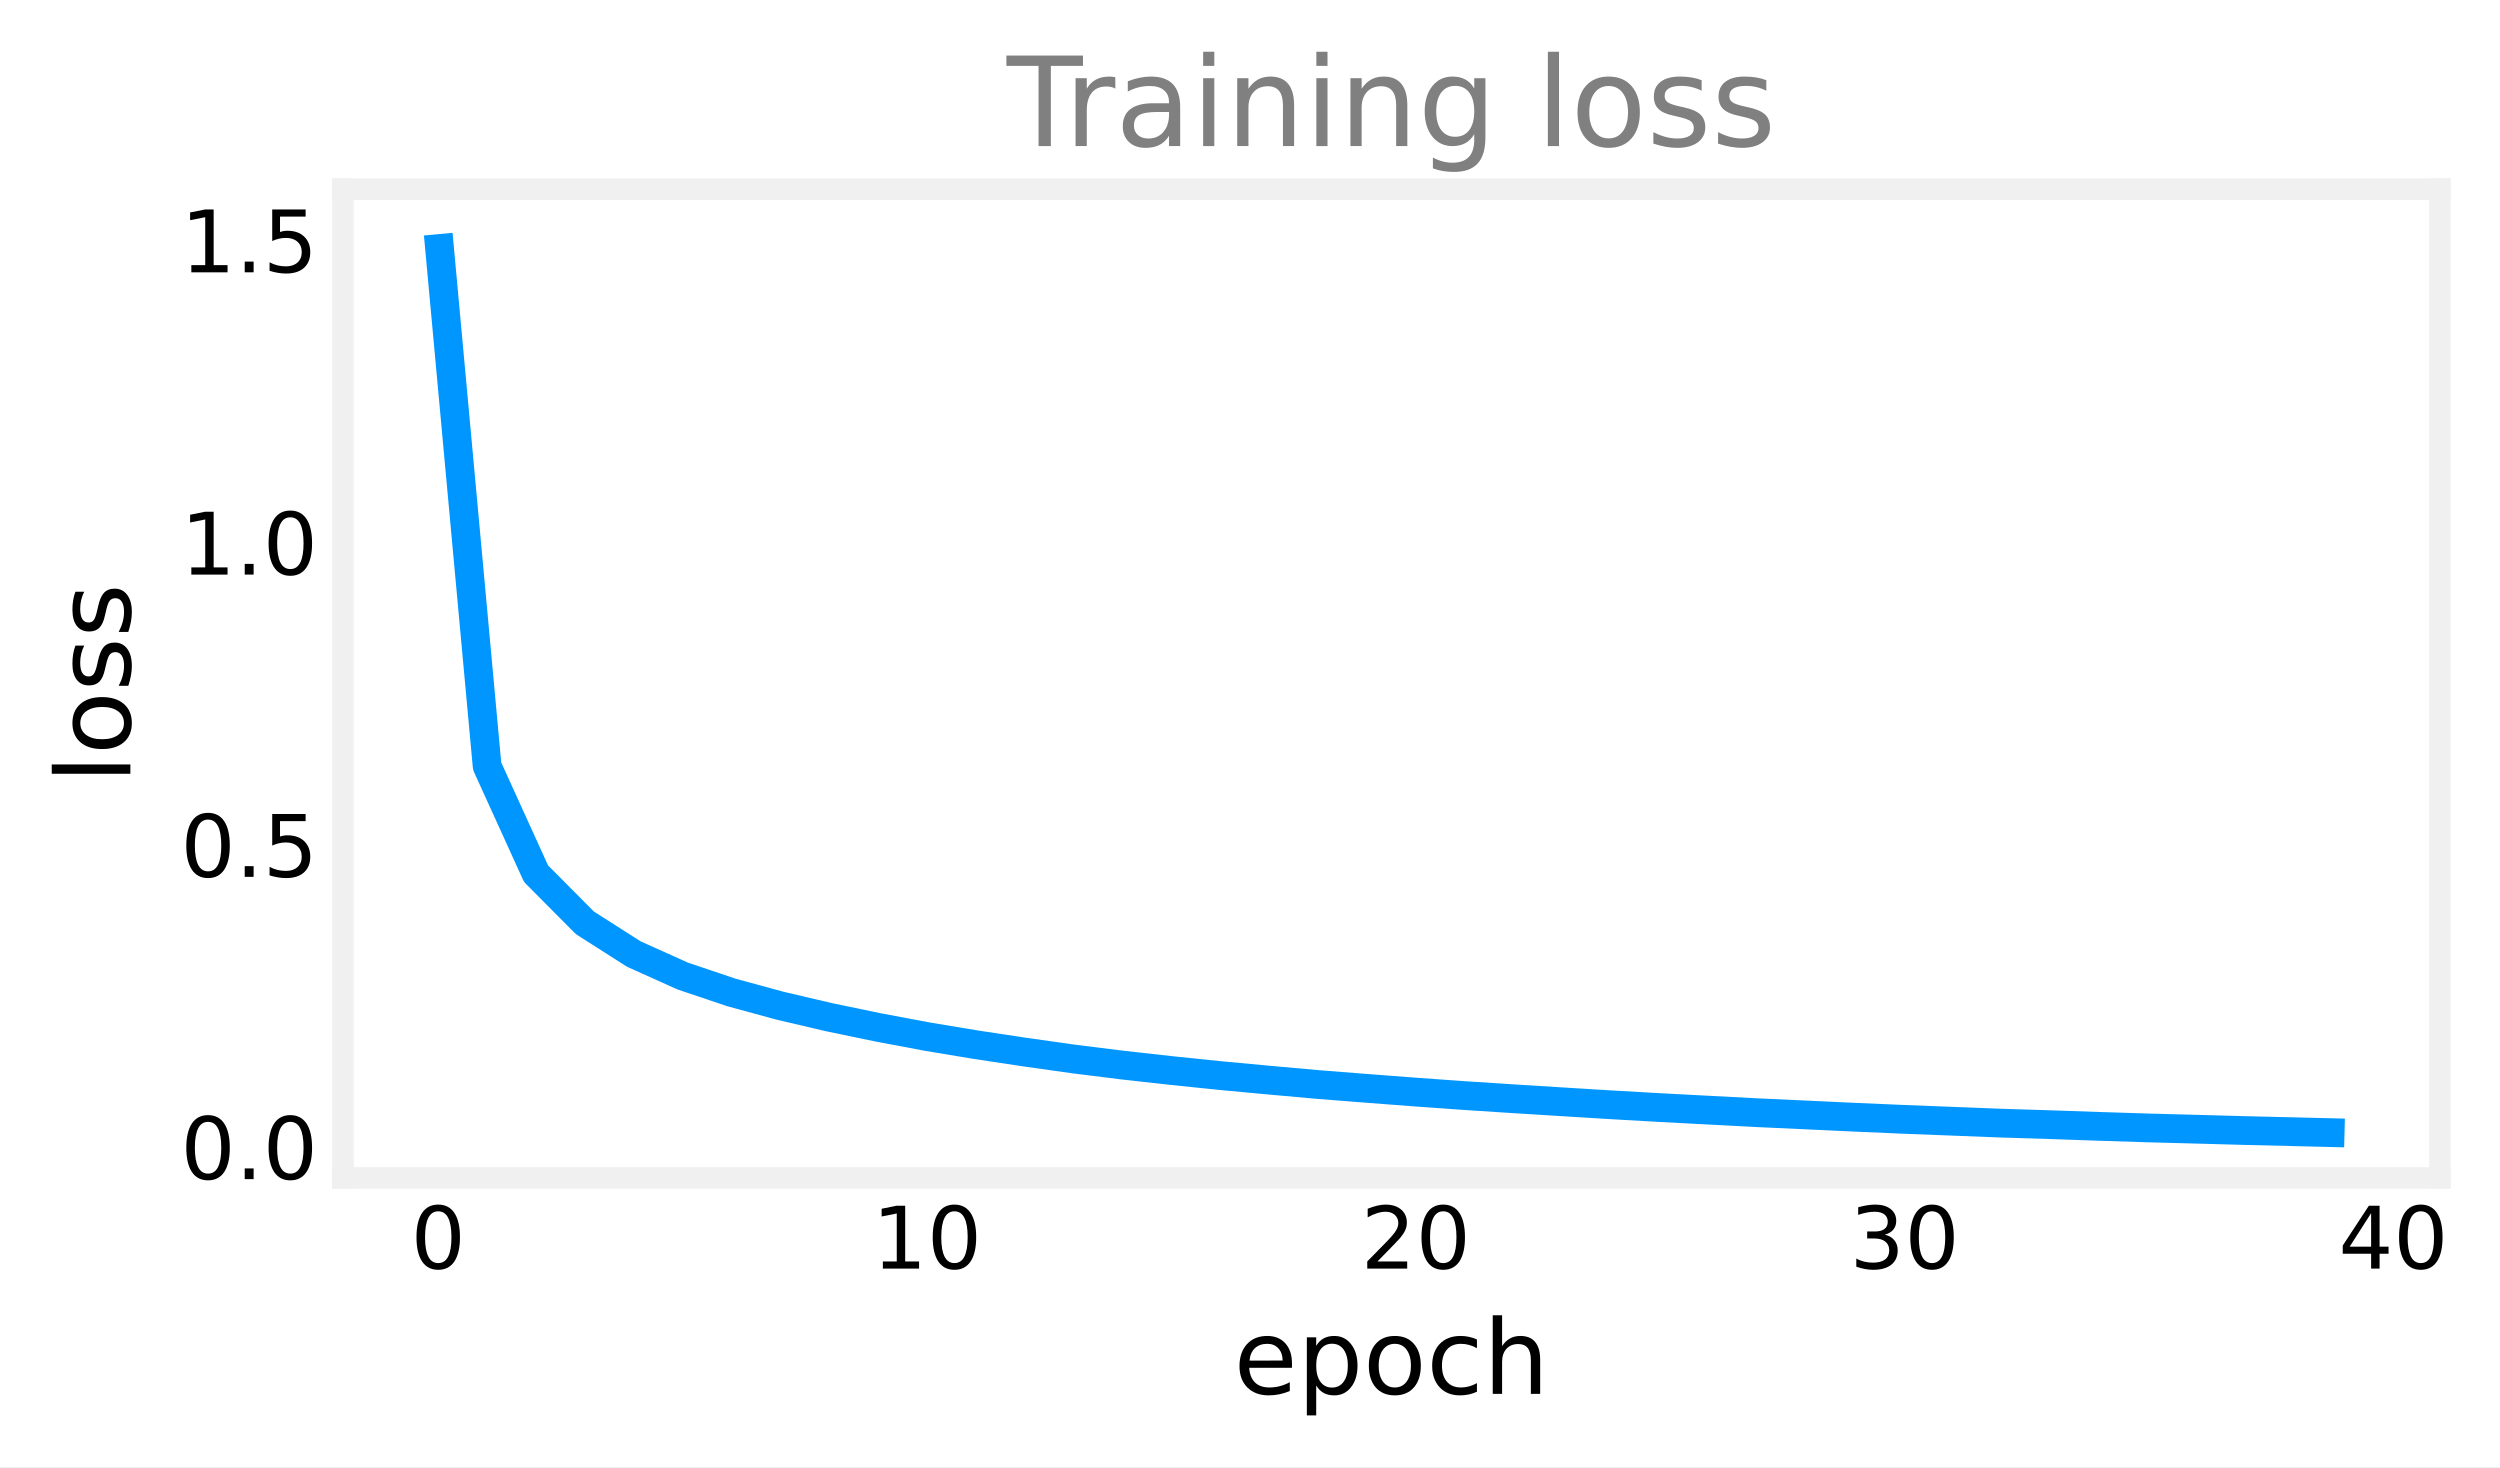
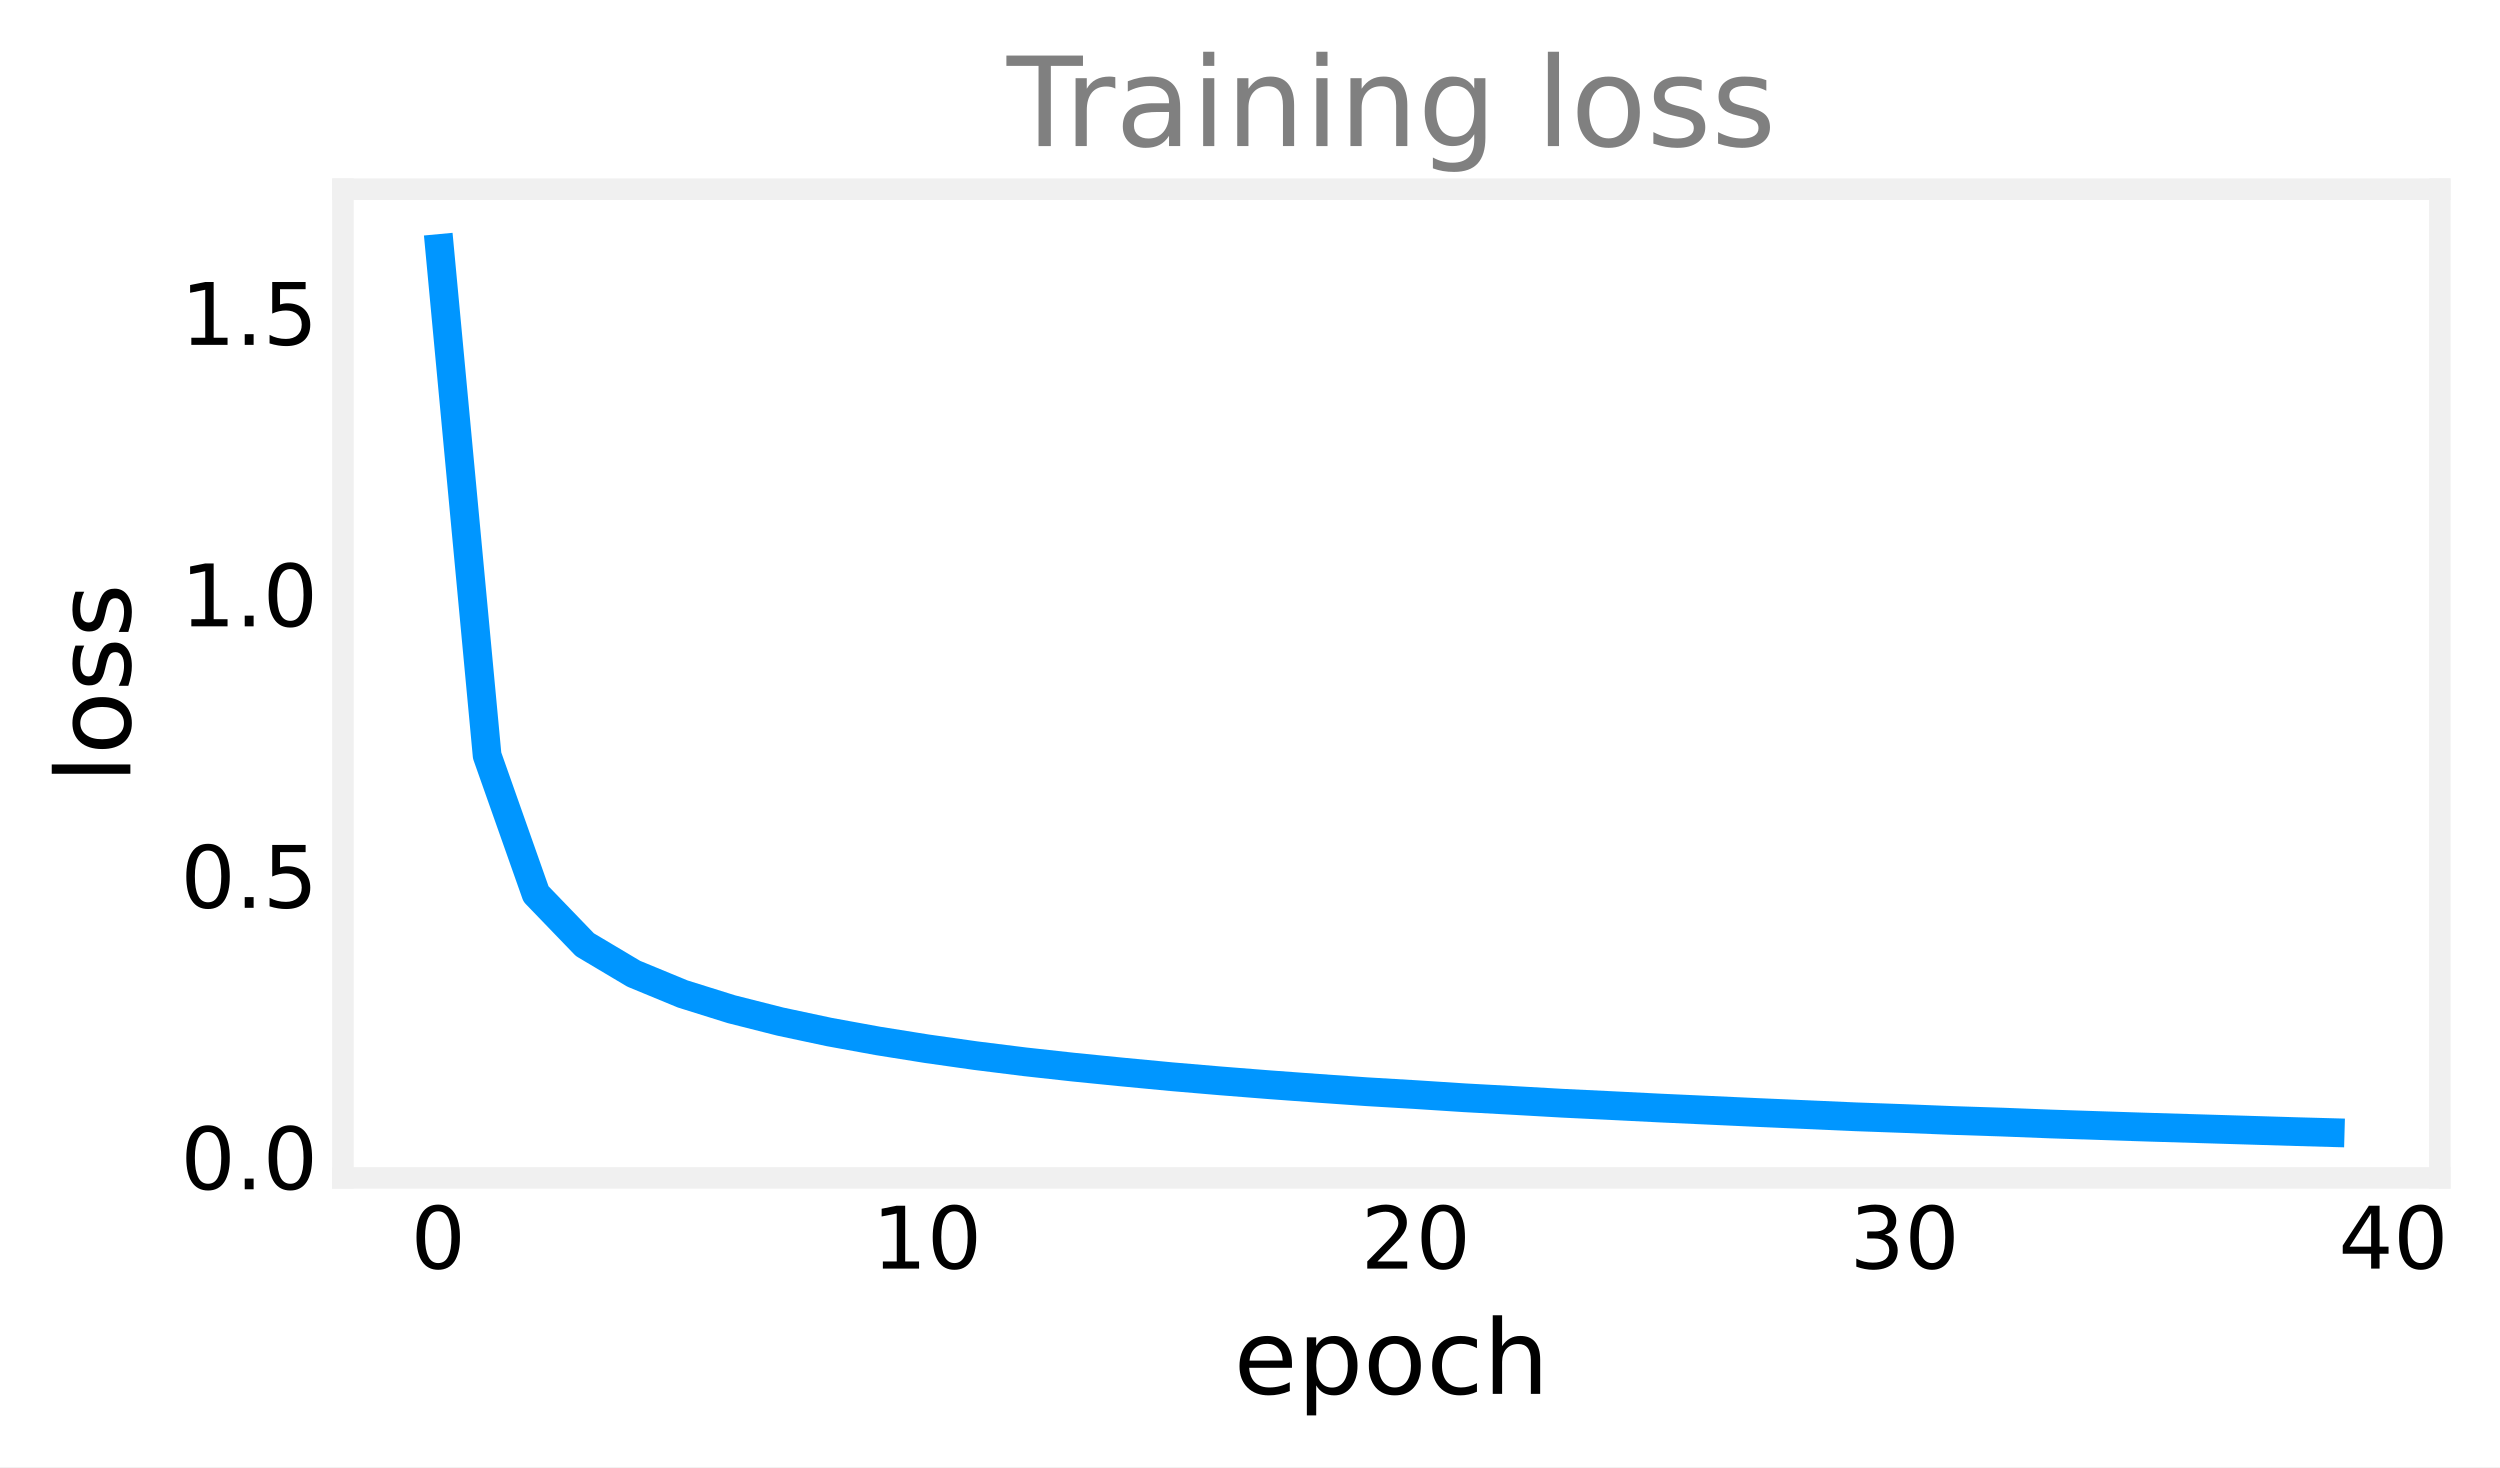
<svg xmlns="http://www.w3.org/2000/svg" xmlns:xlink="http://www.w3.org/1999/xlink" width="347.883pt" height="204.16pt" viewBox="0 0 347.883 204.16" version="1.1">
  <defs>
    <style type="text/css">*{stroke-linejoin: round; stroke-linecap: butt}</style>
  </defs>
  <g id="figure_1">
    <g id="patch_1">
      <path d="M 0 204.16  L 347.883 204.16  L 347.883 0  L 0 0  z " style="fill: #ffffff" />
    </g>
    <g id="axes_1">
      <g id="patch_2">
        <path d="M 47.72 163.91  L 339.51 163.91  L 339.51 26.33  L 47.72 26.33  z " style="fill: #ffffff" />
      </g>
      <g id="matplotlib.axis_1">
        <g id="xtick_1">
          <g id="line2d_1" />
          <g id="text_1">
            <g transform="translate(57.16591 176.5282) scale(0.12 -0.12)">
              <defs>
                <path id="DejaVuSans-30" d="M 2034 4250  Q 1547 4250 1301 3770  Q 1056 3291 1056 2328  Q 1056 1369 1301 889  Q 1547 409 2034 409  Q 2525 409 2770 889  Q 3016 1369 3016 2328  Q 3016 3291 2770 3770  Q 2525 4250 2034 4250  z M 2034 4750  Q 2819 4750 3233 4129  Q 3647 3509 3647 2328  Q 3647 1150 3233 529  Q 2819 -91 2034 -91  Q 1250 -91 836 529  Q 422 1150 422 2328  Q 422 3509 836 4129  Q 1250 4750 2034 4750  z " transform="scale(0.015625)" />
              </defs>
              <use xlink:href="#DejaVuSans-30" />
            </g>
          </g>
        </g>
        <g id="xtick_2">
          <g id="line2d_2" />
          <g id="text_2">
            <g transform="translate(121.3646 176.5282) scale(0.12 -0.12)">
              <defs>
                <path id="DejaVuSans-31" d="M 794 531  L 1825 531  L 1825 4091  L 703 3866  L 703 4441  L 1819 4666  L 2450 4666  L 2450 531  L 3481 531  L 3481 0  L 794 0  L 794 531  z " transform="scale(0.015625)" />
              </defs>
              <use xlink:href="#DejaVuSans-31" />
              <use xlink:href="#DejaVuSans-30" transform="translate(63.62305 0)" />
            </g>
          </g>
        </g>
        <g id="xtick_3">
          <g id="line2d_3" />
          <g id="text_3">
            <g transform="translate(189.3808 176.5282) scale(0.12 -0.12)">
              <defs>
                <path id="DejaVuSans-32" d="M 1228 531  L 3431 531  L 3431 0  L 469 0  L 469 531  Q 828 903 1448 1529  Q 2069 2156 2228 2338  Q 2531 2678 2651 2914  Q 2772 3150 2772 3378  Q 2772 3750 2511 3984  Q 2250 4219 1831 4219  Q 1534 4219 1204 4116  Q 875 4013 500 3803  L 500 4441  Q 881 4594 1212 4672  Q 1544 4750 1819 4750  Q 2544 4750 2975 4387  Q 3406 4025 3406 3419  Q 3406 3131 3298 2873  Q 3191 2616 2906 2266  Q 2828 2175 2409 1742  Q 1991 1309 1228 531  z " transform="scale(0.015625)" />
              </defs>
              <use xlink:href="#DejaVuSans-32" />
              <use xlink:href="#DejaVuSans-30" transform="translate(63.62305 0)" />
            </g>
          </g>
        </g>
        <g id="xtick_4">
          <g id="line2d_4" />
          <g id="text_4">
            <g transform="translate(257.3971 176.5282) scale(0.12 -0.12)">
              <defs>
                <path id="DejaVuSans-33" d="M 2597 2516  Q 3050 2419 3304 2112  Q 3559 1806 3559 1356  Q 3559 666 3084 287  Q 2609 -91 1734 -91  Q 1441 -91 1130 -33  Q 819 25 488 141  L 488 750  Q 750 597 1062 519  Q 1375 441 1716 441  Q 2309 441 2620 675  Q 2931 909 2931 1356  Q 2931 1769 2642 2001  Q 2353 2234 1838 2234  L 1294 2234  L 1294 2753  L 1863 2753  Q 2328 2753 2575 2939  Q 2822 3125 2822 3475  Q 2822 3834 2567 4026  Q 2313 4219 1838 4219  Q 1578 4219 1281 4162  Q 984 4106 628 3988  L 628 4550  Q 988 4650 1302 4700  Q 1616 4750 1894 4750  Q 2613 4750 3031 4423  Q 3450 4097 3450 3541  Q 3450 3153 3228 2886  Q 3006 2619 2597 2516  z " transform="scale(0.015625)" />
              </defs>
              <use xlink:href="#DejaVuSans-33" />
              <use xlink:href="#DejaVuSans-30" transform="translate(63.62305 0)" />
            </g>
          </g>
        </g>
        <g id="xtick_5">
          <g id="line2d_5" />
          <g id="text_5">
            <g transform="translate(325.4133 176.5282) scale(0.12 -0.12)">
              <defs>
                <path id="DejaVuSans-34" d="M 2419 4116  L 825 1625  L 2419 1625  L 2419 4116  z M 2253 4666  L 3047 4666  L 3047 1625  L 3713 1625  L 3713 1100  L 3047 1100  L 3047 0  L 2419 0  L 2419 1100  L 313 1100  L 313 1709  L 2253 4666  z " transform="scale(0.015625)" />
              </defs>
              <use xlink:href="#DejaVuSans-34" />
              <use xlink:href="#DejaVuSans-30" transform="translate(63.62305 0)" />
            </g>
          </g>
        </g>
        <g id="text_6">
          <g transform="translate(171.6865 193.9656) scale(0.144 -0.144)">
            <defs>
              <path id="DejaVuSans-65" d="M 3597 1894  L 3597 1613  L 953 1613  Q 991 1019 1311 708  Q 1631 397 2203 397  Q 2534 397 2845 478  Q 3156 559 3463 722  L 3463 178  Q 3153 47 2828 -22  Q 2503 -91 2169 -91  Q 1331 -91 842 396  Q 353 884 353 1716  Q 353 2575 817 3079  Q 1281 3584 2069 3584  Q 2775 3584 3186 3129  Q 3597 2675 3597 1894  z M 3022 2063  Q 3016 2534 2758 2815  Q 2500 3097 2075 3097  Q 1594 3097 1305 2825  Q 1016 2553 972 2059  L 3022 2063  z " transform="scale(0.015625)" />
              <path id="DejaVuSans-70" d="M 1159 525  L 1159 -1331  L 581 -1331  L 581 3500  L 1159 3500  L 1159 2969  Q 1341 3281 1617 3432  Q 1894 3584 2278 3584  Q 2916 3584 3314 3078  Q 3713 2572 3713 1747  Q 3713 922 3314 415  Q 2916 -91 2278 -91  Q 1894 -91 1617 61  Q 1341 213 1159 525  z M 3116 1747  Q 3116 2381 2855 2742  Q 2594 3103 2138 3103  Q 1681 3103 1420 2742  Q 1159 2381 1159 1747  Q 1159 1113 1420 752  Q 1681 391 2138 391  Q 2594 391 2855 752  Q 3116 1113 3116 1747  z " transform="scale(0.015625)" />
              <path id="DejaVuSans-6f" d="M 1959 3097  Q 1497 3097 1228 2736  Q 959 2375 959 1747  Q 959 1119 1226 758  Q 1494 397 1959 397  Q 2419 397 2687 759  Q 2956 1122 2956 1747  Q 2956 2369 2687 2733  Q 2419 3097 1959 3097  z M 1959 3584  Q 2709 3584 3137 3096  Q 3566 2609 3566 1747  Q 3566 888 3137 398  Q 2709 -91 1959 -91  Q 1206 -91 779 398  Q 353 888 353 1747  Q 353 2609 779 3096  Q 1206 3584 1959 3584  z " transform="scale(0.015625)" />
              <path id="DejaVuSans-63" d="M 3122 3366  L 3122 2828  Q 2878 2963 2633 3030  Q 2388 3097 2138 3097  Q 1578 3097 1268 2742  Q 959 2388 959 1747  Q 959 1106 1268 751  Q 1578 397 2138 397  Q 2388 397 2633 464  Q 2878 531 3122 666  L 3122 134  Q 2881 22 2623 -34  Q 2366 -91 2075 -91  Q 1284 -91 818 406  Q 353 903 353 1747  Q 353 2603 823 3093  Q 1294 3584 2113 3584  Q 2378 3584 2631 3529  Q 2884 3475 3122 3366  z " transform="scale(0.015625)" />
              <path id="DejaVuSans-68" d="M 3513 2113  L 3513 0  L 2938 0  L 2938 2094  Q 2938 2591 2744 2837  Q 2550 3084 2163 3084  Q 1697 3084 1428 2787  Q 1159 2491 1159 1978  L 1159 0  L 581 0  L 581 4863  L 1159 4863  L 1159 2956  Q 1366 3272 1645 3428  Q 1925 3584 2291 3584  Q 2894 3584 3203 3211  Q 3513 2838 3513 2113  z " transform="scale(0.015625)" />
            </defs>
            <use xlink:href="#DejaVuSans-65" />
            <use xlink:href="#DejaVuSans-70" transform="translate(61.52344 0)" />
            <use xlink:href="#DejaVuSans-6f" transform="translate(125 0)" />
            <use xlink:href="#DejaVuSans-63" transform="translate(186.1816 0)" />
            <use xlink:href="#DejaVuSans-68" transform="translate(241.1621 0)" />
          </g>
        </g>
      </g>
      <g id="matplotlib.axis_2">
        <g id="ytick_1">
          <g id="line2d_6" />
          <g id="text_7">
-             <g transform="translate(25.1365 164.0797) scale(0.12 -0.12)">
+             <g transform="translate(25.1365 165.4927) scale(0.12 -0.12)">
              <defs>
                <path id="DejaVuSans-2e" d="M 684 794  L 1344 794  L 1344 0  L 684 0  L 684 794  z " transform="scale(0.015625)" />
              </defs>
              <use xlink:href="#DejaVuSans-30" />
              <use xlink:href="#DejaVuSans-2e" transform="translate(63.62305 0)" />
              <use xlink:href="#DejaVuSans-30" transform="translate(95.41016 0)" />
            </g>
          </g>
        </g>
        <g id="ytick_2">
          <g id="line2d_7" />
          <g id="text_8">
-             <g transform="translate(25.1365 122.0172) scale(0.12 -0.12)">
+             <g transform="translate(25.1365 126.3253) scale(0.12 -0.12)">
              <defs>
                <path id="DejaVuSans-35" d="M 691 4666  L 3169 4666  L 3169 4134  L 1269 4134  L 1269 2991  Q 1406 3038 1543 3061  Q 1681 3084 1819 3084  Q 2600 3084 3056 2656  Q 3513 2228 3513 1497  Q 3513 744 3044 326  Q 2575 -91 1722 -91  Q 1428 -91 1123 -41  Q 819 9 494 109  L 494 744  Q 775 591 1075 516  Q 1375 441 1709 441  Q 2250 441 2565 725  Q 2881 1009 2881 1497  Q 2881 1984 2565 2268  Q 2250 2553 1709 2553  Q 1456 2553 1204 2497  Q 953 2441 691 2322  L 691 4666  z " transform="scale(0.015625)" />
              </defs>
              <use xlink:href="#DejaVuSans-30" />
              <use xlink:href="#DejaVuSans-2e" transform="translate(63.62305 0)" />
              <use xlink:href="#DejaVuSans-35" transform="translate(95.41016 0)" />
            </g>
          </g>
        </g>
        <g id="ytick_3">
          <g id="line2d_8" />
          <g id="text_9">
-             <g transform="translate(25.1365 79.95471) scale(0.12 -0.12)">
+             <g transform="translate(25.1365 87.15785) scale(0.12 -0.12)">
              <use xlink:href="#DejaVuSans-31" />
              <use xlink:href="#DejaVuSans-2e" transform="translate(63.62305 0)" />
              <use xlink:href="#DejaVuSans-30" transform="translate(95.41016 0)" />
            </g>
          </g>
        </g>
        <g id="ytick_4">
          <g id="line2d_9" />
          <g id="text_10">
-             <g transform="translate(25.1365 37.89222) scale(0.12 -0.12)">
+             <g transform="translate(25.1365 47.99043) scale(0.12 -0.12)">
              <use xlink:href="#DejaVuSans-31" />
              <use xlink:href="#DejaVuSans-2e" transform="translate(63.62305 0)" />
              <use xlink:href="#DejaVuSans-35" transform="translate(95.41016 0)" />
            </g>
          </g>
        </g>
        <g id="text_11">
          <g transform="translate(18.14175 109.0273) rotate(-90) scale(0.144 -0.144)">
            <defs>
              <path id="DejaVuSans-6c" d="M 603 4863  L 1178 4863  L 1178 0  L 603 0  L 603 4863  z " transform="scale(0.015625)" />
              <path id="DejaVuSans-73" d="M 2834 3397  L 2834 2853  Q 2591 2978 2328 3040  Q 2066 3103 1784 3103  Q 1356 3103 1142 2972  Q 928 2841 928 2578  Q 928 2378 1081 2264  Q 1234 2150 1697 2047  L 1894 2003  Q 2506 1872 2764 1633  Q 3022 1394 3022 966  Q 3022 478 2636 193  Q 2250 -91 1575 -91  Q 1294 -91 989 -36  Q 684 19 347 128  L 347 722  Q 666 556 975 473  Q 1284 391 1588 391  Q 1994 391 2212 530  Q 2431 669 2431 922  Q 2431 1156 2273 1281  Q 2116 1406 1581 1522  L 1381 1569  Q 847 1681 609 1914  Q 372 2147 372 2553  Q 372 3047 722 3315  Q 1072 3584 1716 3584  Q 2034 3584 2315 3537  Q 2597 3491 2834 3397  z " transform="scale(0.015625)" />
            </defs>
            <use xlink:href="#DejaVuSans-6c" />
            <use xlink:href="#DejaVuSans-6f" transform="translate(27.7832 0)" />
            <use xlink:href="#DejaVuSans-73" transform="translate(88.96484 0)" />
            <use xlink:href="#DejaVuSans-73" transform="translate(141.0645 0)" />
          </g>
        </g>
      </g>
      <g id="line2d_10">
-         <path d="M 60.983 32.584  L 67.785 106.614  L 74.587 121.571  L 81.388 128.415  L 88.19 132.756  L 94.992 135.818  L 101.793 138.108  L 108.595 139.961  L 115.396 141.553  L 122.198 142.965  L 129 144.245  L 135.801 145.376  L 142.603 146.403  L 149.404 147.364  L 156.206 148.212  L 163.008 148.97  L 169.809 149.671  L 176.611 150.305  L 183.413 150.916  L 190.214 151.451  L 197.016 151.969  L 203.817 152.456  L 210.619 152.898  L 217.421 153.321  L 224.222 153.738  L 231.024 154.126  L 237.826 154.485  L 244.627 154.841  L 251.429 155.154  L 258.23 155.472  L 265.032 155.766  L 271.834 156.03  L 278.635 156.295  L 285.437 156.506  L 292.239 156.742  L 299.04 156.957  L 305.842 157.138  L 312.643 157.326  L 319.445 157.488  L 326.247 157.656  " clip-path="url(#p0b22dd3ede)" style="fill: none; stroke: #0096ff; stroke-width: 4" />
+         <path d="M 60.983 32.584  L 67.785 105.134  L 74.587 124.402  L 81.388 131.455  L 88.19 135.503  L 94.992 138.312  L 101.793 140.44  L 108.595 142.162  L 115.396 143.611  L 122.198 144.852  L 129 145.939  L 135.801 146.901  L 142.603 147.751  L 149.404 148.5  L 156.206 149.179  L 163.008 149.825  L 169.809 150.404  L 176.611 150.942  L 183.413 151.442  L 190.214 151.917  L 197.016 152.319  L 203.817 152.76  L 210.619 153.131  L 217.421 153.518  L 224.222 153.846  L 231.024 154.188  L 237.826 154.498  L 244.627 154.811  L 251.429 155.105  L 258.23 155.407  L 265.032 155.652  L 271.834 155.923  L 278.635 156.143  L 285.437 156.409  L 292.239 156.634  L 299.04 156.854  L 305.842 157.058  L 312.643 157.262  L 319.445 157.468  L 326.247 157.656  " clip-path="url(#p58b9ba27d1)" style="fill: none; stroke: #0096ff; stroke-width: 4" />
      </g>
      <g id="patch_3">
        <path d="M 47.72 163.91  L 47.72 26.33  " style="fill: none; stroke: #f0f0f0; stroke-width: 3; stroke-linejoin: miter; stroke-linecap: square" />
      </g>
      <g id="patch_4">
        <path d="M 339.51 163.91  L 339.51 26.33  " style="fill: none; stroke: #f0f0f0; stroke-width: 3; stroke-linejoin: miter; stroke-linecap: square" />
      </g>
      <g id="patch_5">
        <path d="M 47.72 163.91  L 339.51 163.91  " style="fill: none; stroke: #f0f0f0; stroke-width: 3; stroke-linejoin: miter; stroke-linecap: square" />
      </g>
      <g id="patch_6">
        <path d="M 47.72 26.33  L 339.51 26.33  " style="fill: none; stroke: #f0f0f0; stroke-width: 3; stroke-linejoin: miter; stroke-linecap: square" />
      </g>
      <g id="text_12">
        <g style="fill: #808080" transform="translate(140.0943 20.3301) scale(0.1728 -0.1728)">
          <defs>
            <path id="DejaVuSans-54" d="M -19 4666  L 3928 4666  L 3928 4134  L 2272 4134  L 2272 0  L 1638 0  L 1638 4134  L -19 4134  L -19 4666  z " transform="scale(0.015625)" />
            <path id="DejaVuSans-72" d="M 2631 2963  Q 2534 3019 2420 3045  Q 2306 3072 2169 3072  Q 1681 3072 1420 2755  Q 1159 2438 1159 1844  L 1159 0  L 581 0  L 581 3500  L 1159 3500  L 1159 2956  Q 1341 3275 1631 3429  Q 1922 3584 2338 3584  Q 2397 3584 2469 3576  Q 2541 3569 2628 3553  L 2631 2963  z " transform="scale(0.015625)" />
            <path id="DejaVuSans-61" d="M 2194 1759  Q 1497 1759 1228 1600  Q 959 1441 959 1056  Q 959 750 1161 570  Q 1363 391 1709 391  Q 2188 391 2477 730  Q 2766 1069 2766 1631  L 2766 1759  L 2194 1759  z M 3341 1997  L 3341 0  L 2766 0  L 2766 531  Q 2569 213 2275 61  Q 1981 -91 1556 -91  Q 1019 -91 701 211  Q 384 513 384 1019  Q 384 1609 779 1909  Q 1175 2209 1959 2209  L 2766 2209  L 2766 2266  Q 2766 2663 2505 2880  Q 2244 3097 1772 3097  Q 1472 3097 1187 3025  Q 903 2953 641 2809  L 641 3341  Q 956 3463 1253 3523  Q 1550 3584 1831 3584  Q 2591 3584 2966 3190  Q 3341 2797 3341 1997  z " transform="scale(0.015625)" />
            <path id="DejaVuSans-69" d="M 603 3500  L 1178 3500  L 1178 0  L 603 0  L 603 3500  z M 603 4863  L 1178 4863  L 1178 4134  L 603 4134  L 603 4863  z " transform="scale(0.015625)" />
            <path id="DejaVuSans-6e" d="M 3513 2113  L 3513 0  L 2938 0  L 2938 2094  Q 2938 2591 2744 2837  Q 2550 3084 2163 3084  Q 1697 3084 1428 2787  Q 1159 2491 1159 1978  L 1159 0  L 581 0  L 581 3500  L 1159 3500  L 1159 2956  Q 1366 3272 1645 3428  Q 1925 3584 2291 3584  Q 2894 3584 3203 3211  Q 3513 2838 3513 2113  z " transform="scale(0.015625)" />
            <path id="DejaVuSans-67" d="M 2906 1791  Q 2906 2416 2648 2759  Q 2391 3103 1925 3103  Q 1463 3103 1205 2759  Q 947 2416 947 1791  Q 947 1169 1205 825  Q 1463 481 1925 481  Q 2391 481 2648 825  Q 2906 1169 2906 1791  z M 3481 434  Q 3481 -459 3084 -895  Q 2688 -1331 1869 -1331  Q 1566 -1331 1297 -1286  Q 1028 -1241 775 -1147  L 775 -588  Q 1028 -725 1275 -790  Q 1522 -856 1778 -856  Q 2344 -856 2625 -561  Q 2906 -266 2906 331  L 2906 616  Q 2728 306 2450 153  Q 2172 0 1784 0  Q 1141 0 747 490  Q 353 981 353 1791  Q 353 2603 747 3093  Q 1141 3584 1784 3584  Q 2172 3584 2450 3431  Q 2728 3278 2906 2969  L 2906 3500  L 3481 3500  L 3481 434  z " transform="scale(0.015625)" />
            <path id="DejaVuSans-20" transform="scale(0.015625)" />
          </defs>
          <use xlink:href="#DejaVuSans-54" />
          <use xlink:href="#DejaVuSans-72" transform="translate(46.33398 0)" />
          <use xlink:href="#DejaVuSans-61" transform="translate(87.44727 0)" />
          <use xlink:href="#DejaVuSans-69" transform="translate(148.7266 0)" />
          <use xlink:href="#DejaVuSans-6e" transform="translate(176.5098 0)" />
          <use xlink:href="#DejaVuSans-69" transform="translate(239.8887 0)" />
          <use xlink:href="#DejaVuSans-6e" transform="translate(267.6719 0)" />
          <use xlink:href="#DejaVuSans-67" transform="translate(331.0508 0)" />
          <use xlink:href="#DejaVuSans-20" transform="translate(394.5273 0)" />
          <use xlink:href="#DejaVuSans-6c" transform="translate(426.3145 0)" />
          <use xlink:href="#DejaVuSans-6f" transform="translate(454.0977 0)" />
          <use xlink:href="#DejaVuSans-73" transform="translate(515.2793 0)" />
          <use xlink:href="#DejaVuSans-73" transform="translate(567.3789 0)" />
        </g>
      </g>
    </g>
  </g>
  <defs>
-     <clipPath id="p0b22dd3ede">
+     <clipPath id="p58b9ba27d1">
      <rect x="47.72" y="26.33" width="291.79" height="137.58" />
    </clipPath>
  </defs>
</svg>
